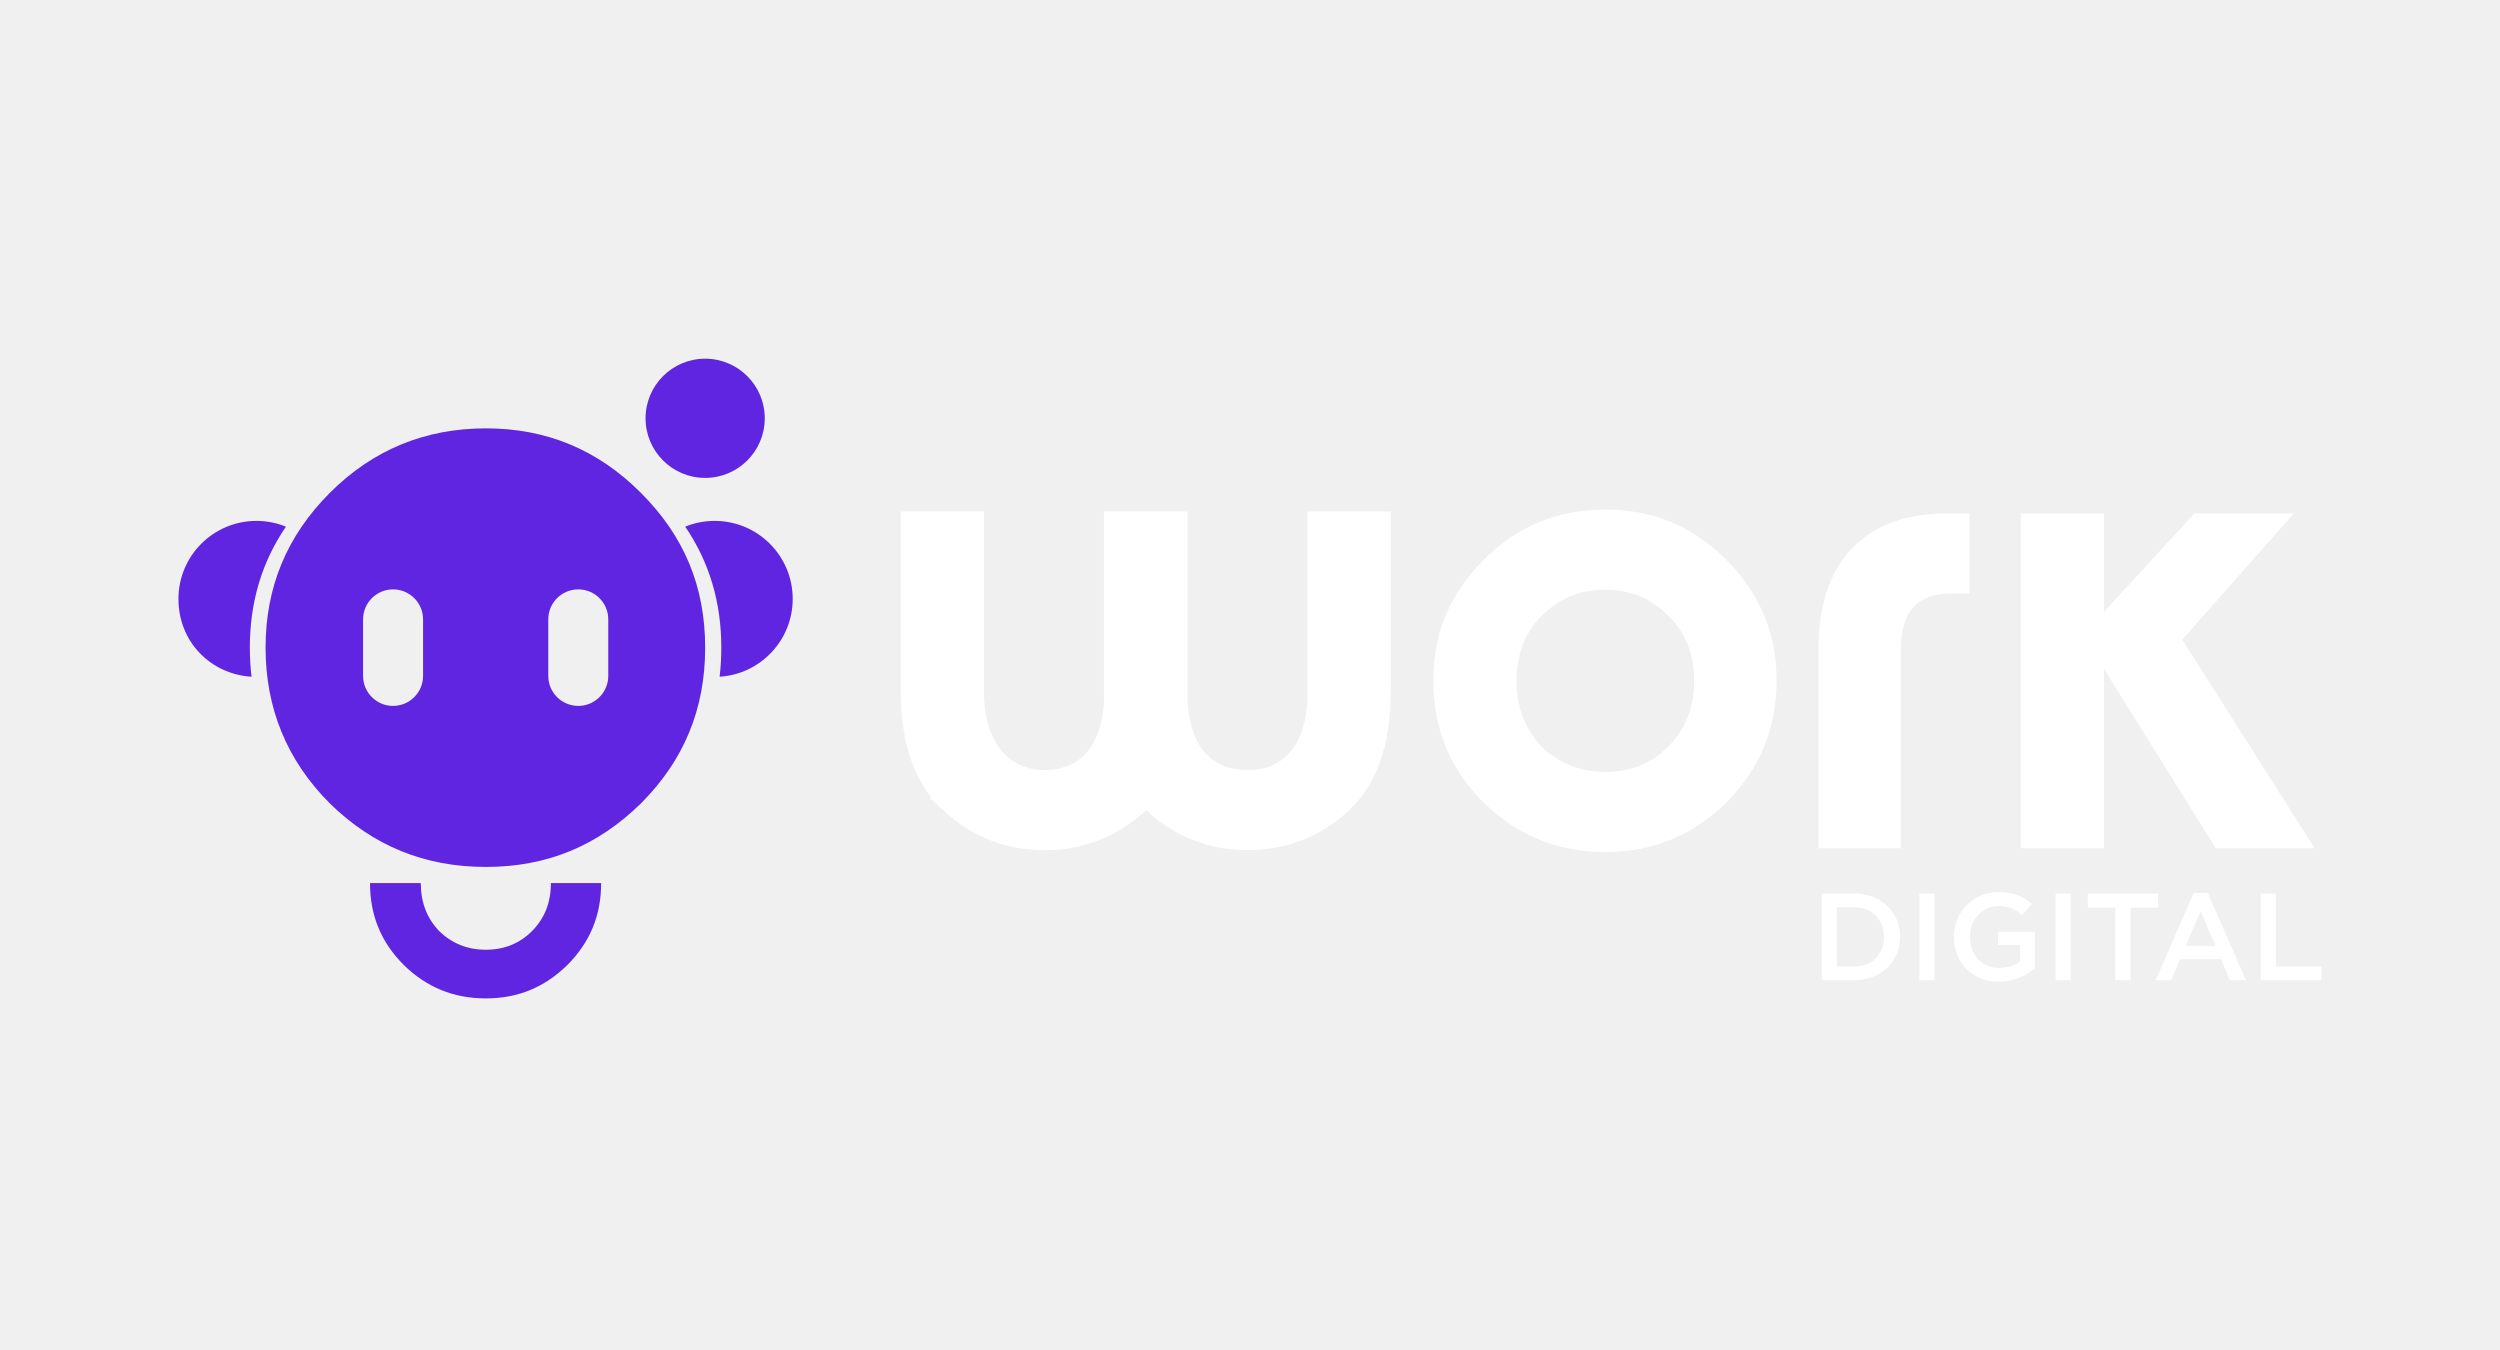
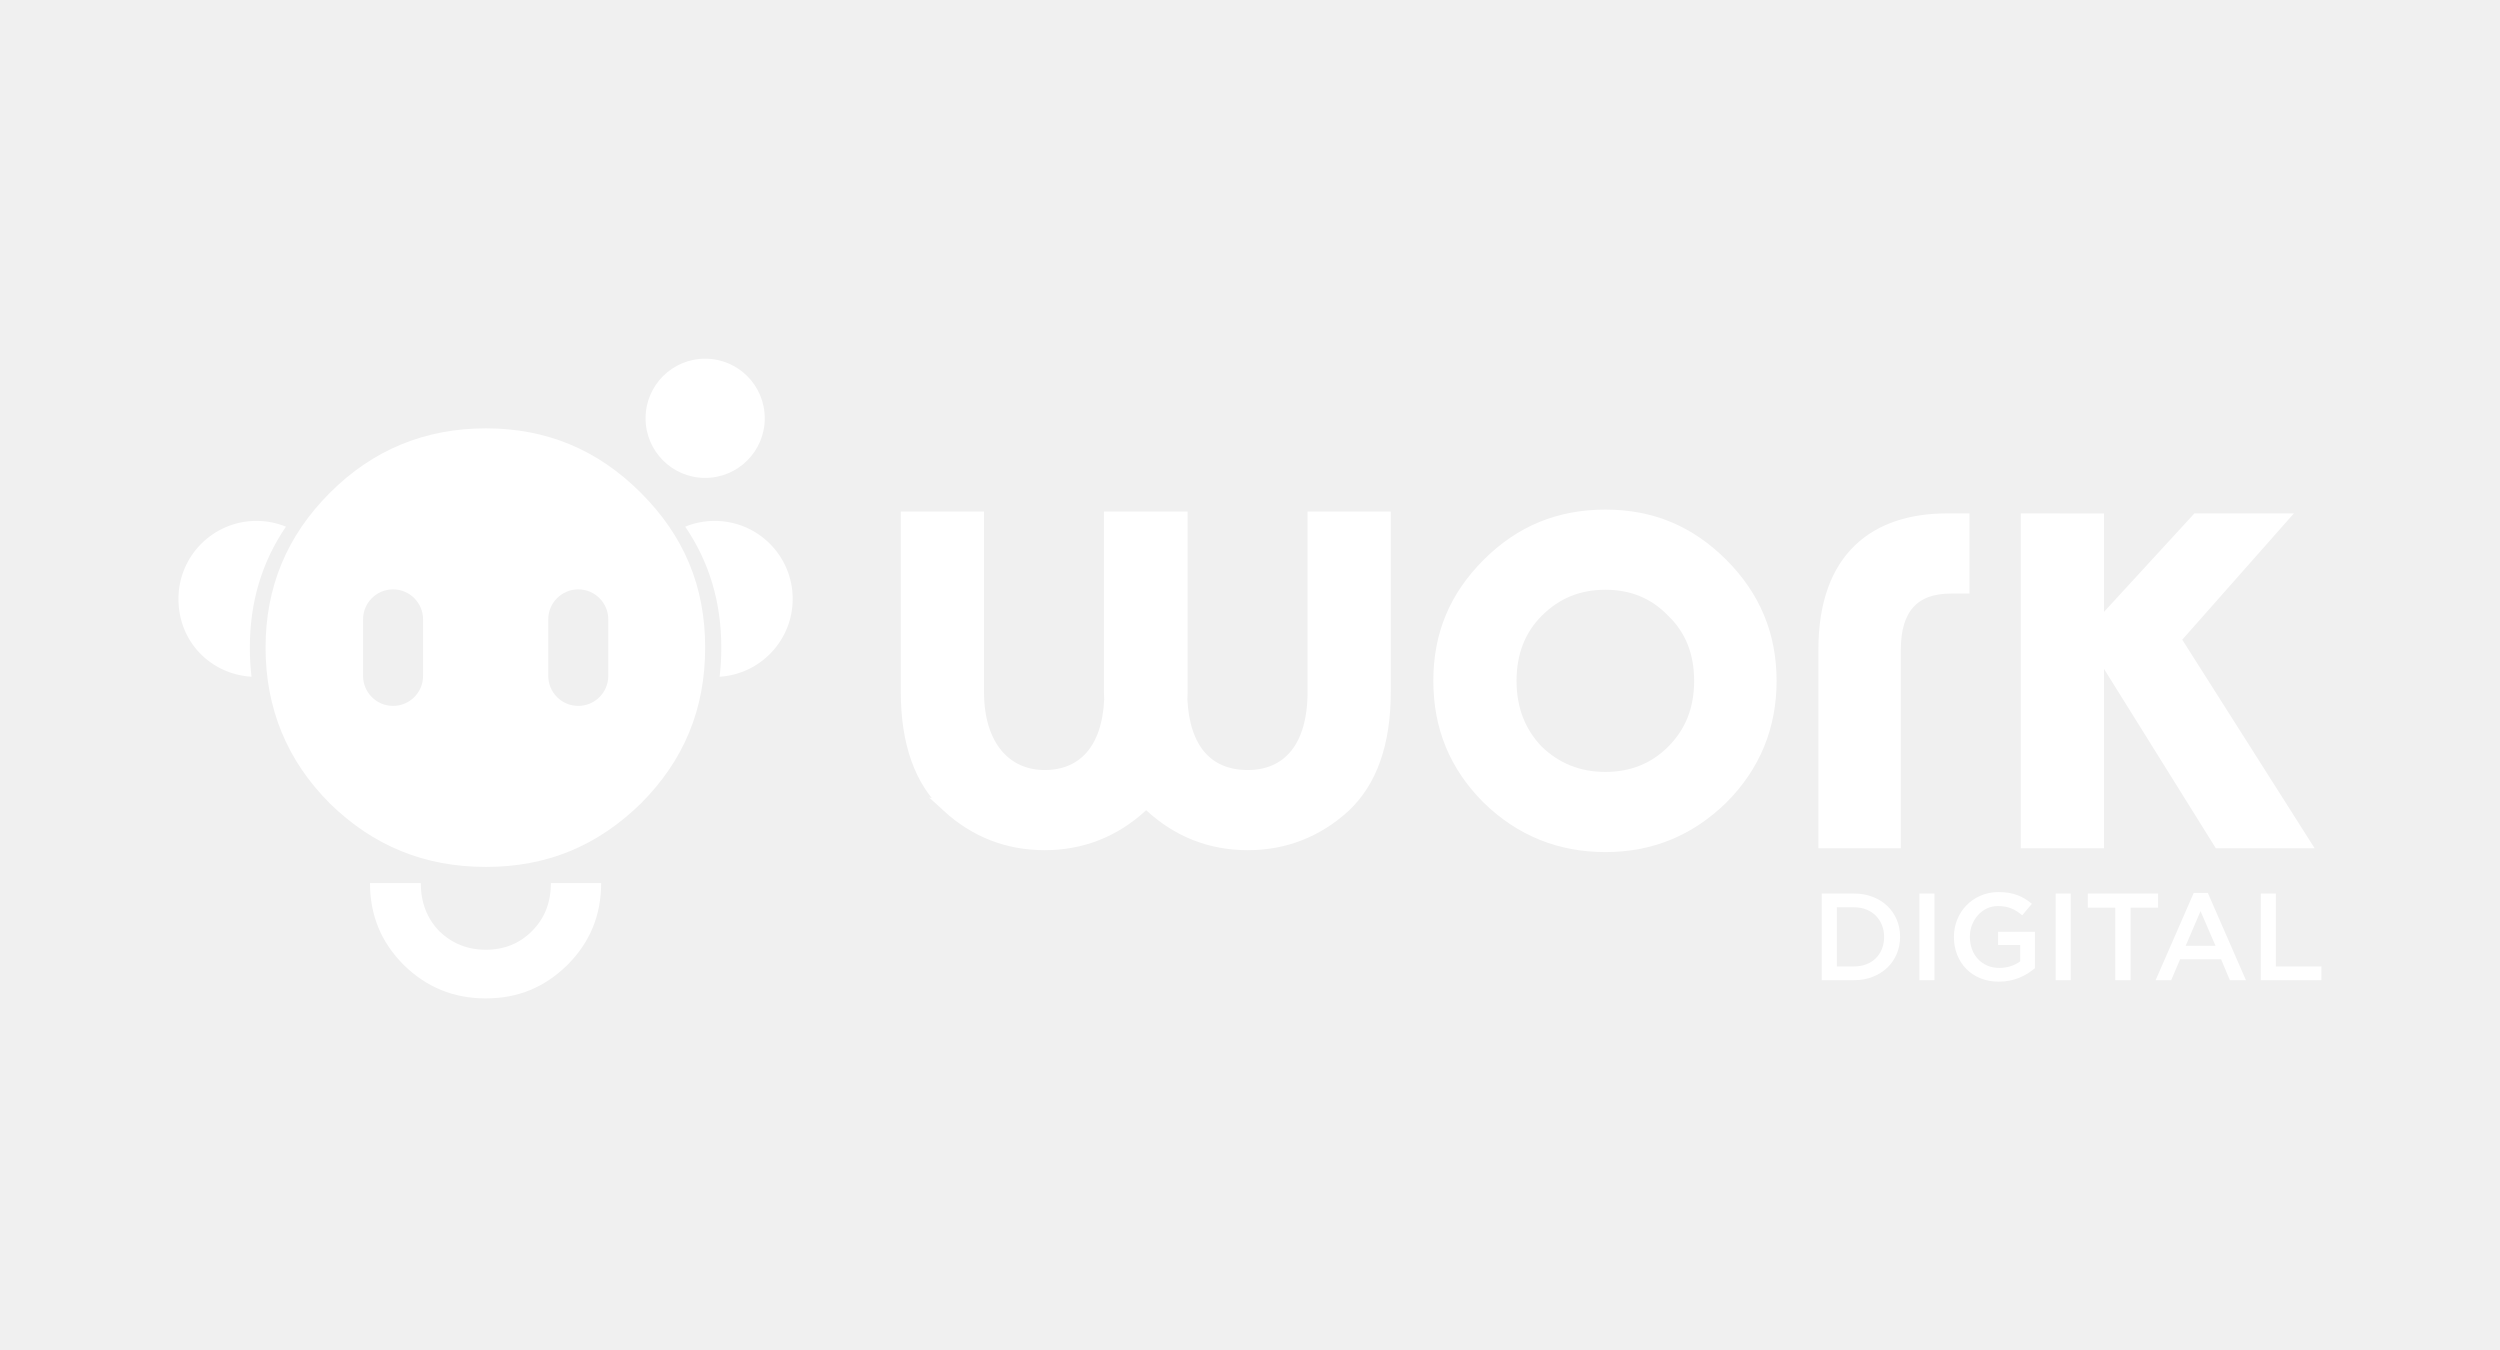
<svg xmlns="http://www.w3.org/2000/svg" id="a" viewBox="0 0 5000 2700">
  <defs>
-     <style>.b,.c{fill:#FFFFFF;}.c{stroke:#FFFFFF;stroke-miterlimit:10;stroke-width:20px;}.d{fill:#6025e1;}</style>
+     <style>.b,.c{fill:#FFFFFF;}.c{stroke:#FFFFFF;stroke-miterlimit:10;stroke-width:20px;}.d{fill:#FFFFFF;}</style>
  </defs>
  <g>
    <path class="b" d="M3793.49,1907.77c-4.45,10.64-10.77,19.84-18.93,27.59-8.17,7.76-17.9,13.86-29.2,18.31-11.3,4.46-23.72,6.68-37.25,6.68h-64.6v-173.24h64.6c13.53,0,25.94,2.19,37.25,6.56,11.3,4.37,21.04,10.44,29.2,18.19,8.17,7.76,14.48,16.92,18.93,27.47,4.46,10.56,6.68,21.95,6.68,34.15s-2.23,23.64-6.68,34.28Zm-29.59-57.51c-2.9-7.21-6.95-13.46-12.16-18.76-5.21-5.3-11.54-9.44-18.98-12.43-7.45-2.98-15.72-4.48-24.81-4.48h-34.24v118.3h34.24c9.09,0,17.37-1.45,24.81-4.35,7.44-2.9,13.77-6.96,18.98-12.18,5.21-5.22,9.26-11.44,12.16-18.64,2.89-7.21,4.34-15.12,4.34-23.73s-1.45-16.52-4.34-23.73Z" />
    <path class="b" d="M3868.98,1787.12v173.24h-30.19v-173.24h30.19Z" />
    <path class="b" d="M4055.7,1946.75c-5.2,3.3-10.81,6.19-16.83,8.66-6.03,2.47-12.5,4.41-19.43,5.82-6.93,1.4-14.19,2.1-21.78,2.1-13.53,0-25.82-2.27-36.88-6.81-11.06-4.54-20.5-10.81-28.34-18.81-7.84-8-13.9-17.45-18.19-28.34-4.29-10.89-6.44-22.68-6.44-35.39s2.19-23.76,6.56-34.65c4.37-10.89,10.52-20.42,18.44-28.59,7.92-8.17,17.36-14.64,28.34-19.43,10.97-4.78,22.97-7.18,36.01-7.18,7.59,0,14.48,.54,20.66,1.61,6.19,1.07,11.92,2.6,17.2,4.58,5.28,1.98,10.27,4.42,14.97,7.3,4.7,2.89,9.28,6.23,13.74,10.02l-19.3,23.01c-3.3-2.8-6.68-5.36-10.15-7.67-3.46-2.31-7.09-4.25-10.89-5.82-3.8-1.57-7.96-2.8-12.5-3.71-4.54-.9-9.53-1.36-14.97-1.36-7.92,0-15.31,1.61-22.15,4.84-6.85,3.23-12.79,7.64-17.82,13.27-5.03,5.62-8.99,12.15-11.88,19.59-2.89,7.44-4.33,15.38-4.33,23.81,0,8.93,1.4,17.2,4.21,24.8,2.8,7.61,6.81,14.18,12,19.71,5.2,5.54,11.38,9.88,18.56,13.02,7.18,3.14,15.22,4.71,24.13,4.71,8.25,0,15.96-1.2,23.14-3.61,7.18-2.41,13.4-5.6,18.68-9.58v-32.6h-44.3v-26.48h73.75v72.76c-4.29,3.63-9.03,7.09-14.23,10.39Z" />
    <path class="b" d="M4141.46,1787.12v173.24h-30.19v-173.24h30.19Z" />
    <path class="b" d="M4261.23,1960.36h-30.69v-145.03h-54.94v-28.21h140.57v28.21h-54.94v145.03Z" />
    <path class="b" d="M4491.89,1960.36h-32.17l-17.57-41.83h-81.92l-17.82,41.83h-31.18l76.23-174.48h28.21l76.23,174.48Zm-90.83-138.1l-29.7,69.3h59.65l-29.95-69.3Z" />
    <path class="b" d="M4521.59,1787.12h30.19v145.77h91.07v27.47h-121.27v-173.24Z" />
  </g>
  <g>
    <path class="c" d="M4437.23,1686.55l-239.25-383.74v383.74h-146.42v-649.74l146.42,.12v212.49l195.23-212.61h172.35l-213.54,241.59,259.09,408.15h-173.88Z" />
    <path class="c" d="M1893.93,1614.11c54.92,50.32,120.51,76.25,195.23,76.25s140.33-25.93,195.23-76.25c2.78-2.62,5.19-5.6,7.83-8.36,2.7,2.76,5.16,5.75,8.01,8.36,54.92,50.32,120.51,76.25,195.23,76.25s140.33-25.93,195.23-76.25c53.39-50.34,80.85-126.59,80.85-230.32v-350.79h-146.42v350.79c0,109.82-50.33,166.25-129.66,166.25s-126.15-52.78-130.71-151.52c.13-4.94,.5-9.64,.5-14.73v-350.79h-147.37v350.79c0,5.13,.38,9.91,.52,14.92-4.43,99.93-53.6,151.34-129.22,151.34s-131.16-57.95-131.16-166.25v-350.79h-146.42v350.79c0,102.2,27.46,179.98,82.36,230.32Z" />
    <path class="c" d="M2974.27,1126.8c65.59-65.59,143.36-97.61,236.41-97.61s169.3,32.03,234.89,97.61c65.57,65.58,97.61,143.36,97.61,234.88s-32.04,170.82-97.61,236.41c-65.59,64.06-143.39,96.09-234.89,96.09s-170.82-32.03-236.41-96.09c-65.57-65.59-97.61-143.37-97.61-236.41s32.04-169.29,97.61-234.88Zm48.81,234.88c0,56.44,18.31,102.19,53.39,138.8,36.61,35.08,80.83,53.38,134.22,53.38s97.61-18.3,132.69-53.38c36.6-36.6,54.9-82.36,54.9-138.8s-18.29-102.19-54.9-137.26c-35.08-36.6-79.32-54.91-132.69-54.91s-97.61,18.3-134.22,54.91c-35.08,35.08-53.39,80.83-53.39,137.26Z" />
    <path class="c" d="M3791.66,1686.55h-144.89v-387.4c0-187.6,105.25-262.34,247.09-262.34h35.08v140.32h-27.46c-73.21,0-109.82,41.18-109.82,122.02v387.4Z" />
  </g>
  <g>
    <g>
      <path class="d" d="M1410.33,717.39c-65.83,0-119.2,53.37-119.2,119.21s53.37,119.21,119.2,119.21,119.2-53.38,119.2-119.21-53.37-119.21-119.2-119.21Z" />
      <path class="d" d="M499.68,1295.27c0-90.55,23.79-170.91,72.18-241.93-18.2-7.44-38.11-11.55-58.98-11.55-86.16,0-156,69.84-156,156s64.59,150.61,146.17,155.68c-2.24-18.88-3.37-38.27-3.37-58.2Z" />
      <path class="d" d="M1442.6,1295.27c0-90.55-23.79-170.91-72.18-241.93,18.2-7.44,38.11-11.55,58.98-11.55,86.16,0,156,69.84,156,156,0,82.85-64.59,150.61-146.17,155.68,2.24-18.88,3.37-38.27,3.37-58.2Z" />
      <path class="d" d="M1281.57,985.46c-86.52-86.52-189.13-128.76-309.83-128.76s-225.32,42.24-311.84,128.76c-86.49,86.51-128.76,189.1-128.76,309.81s42.27,225.32,128.76,311.83c86.52,84.5,189.1,126.76,311.84,126.76s223.31-42.25,309.83-126.76c86.49-86.5,128.76-189.1,128.76-311.83s-42.26-223.31-128.76-309.81Zm-435.44,366.35c0,33.13-26.86,59.99-60,59.99h0c-33.13,0-60-26.86-60-59.99v-113.07c0-33.13,26.86-59.99,60-59.99h0c33.13,0,60,26.86,60,59.99v113.07Zm370.41,0c0,33.13-26.86,59.99-60,59.99h0c-33.13,0-60-26.86-60-59.99v-113.07c0-33.13,26.86-59.99,60-59.99h0c33.13,0,60,26.86,60,59.99v113.07Z" />
    </g>
    <path class="d" d="M1063.69,1862.45c-24.33,24.33-55.01,37.03-92.02,37.03s-67.7-12.69-93.08-37.03c-24.33-25.39-37.03-57.12-37.03-96.26h-101.55c0,64.53,22.22,118.47,67.7,163.96,45.49,44.43,99.43,66.65,163.96,66.65s117.41-22.21,162.9-66.65c45.47-45.48,67.7-99.43,67.7-163.96h-100.5c0,39.14-12.69,70.87-38.07,96.26Z" />
  </g>
</svg>
